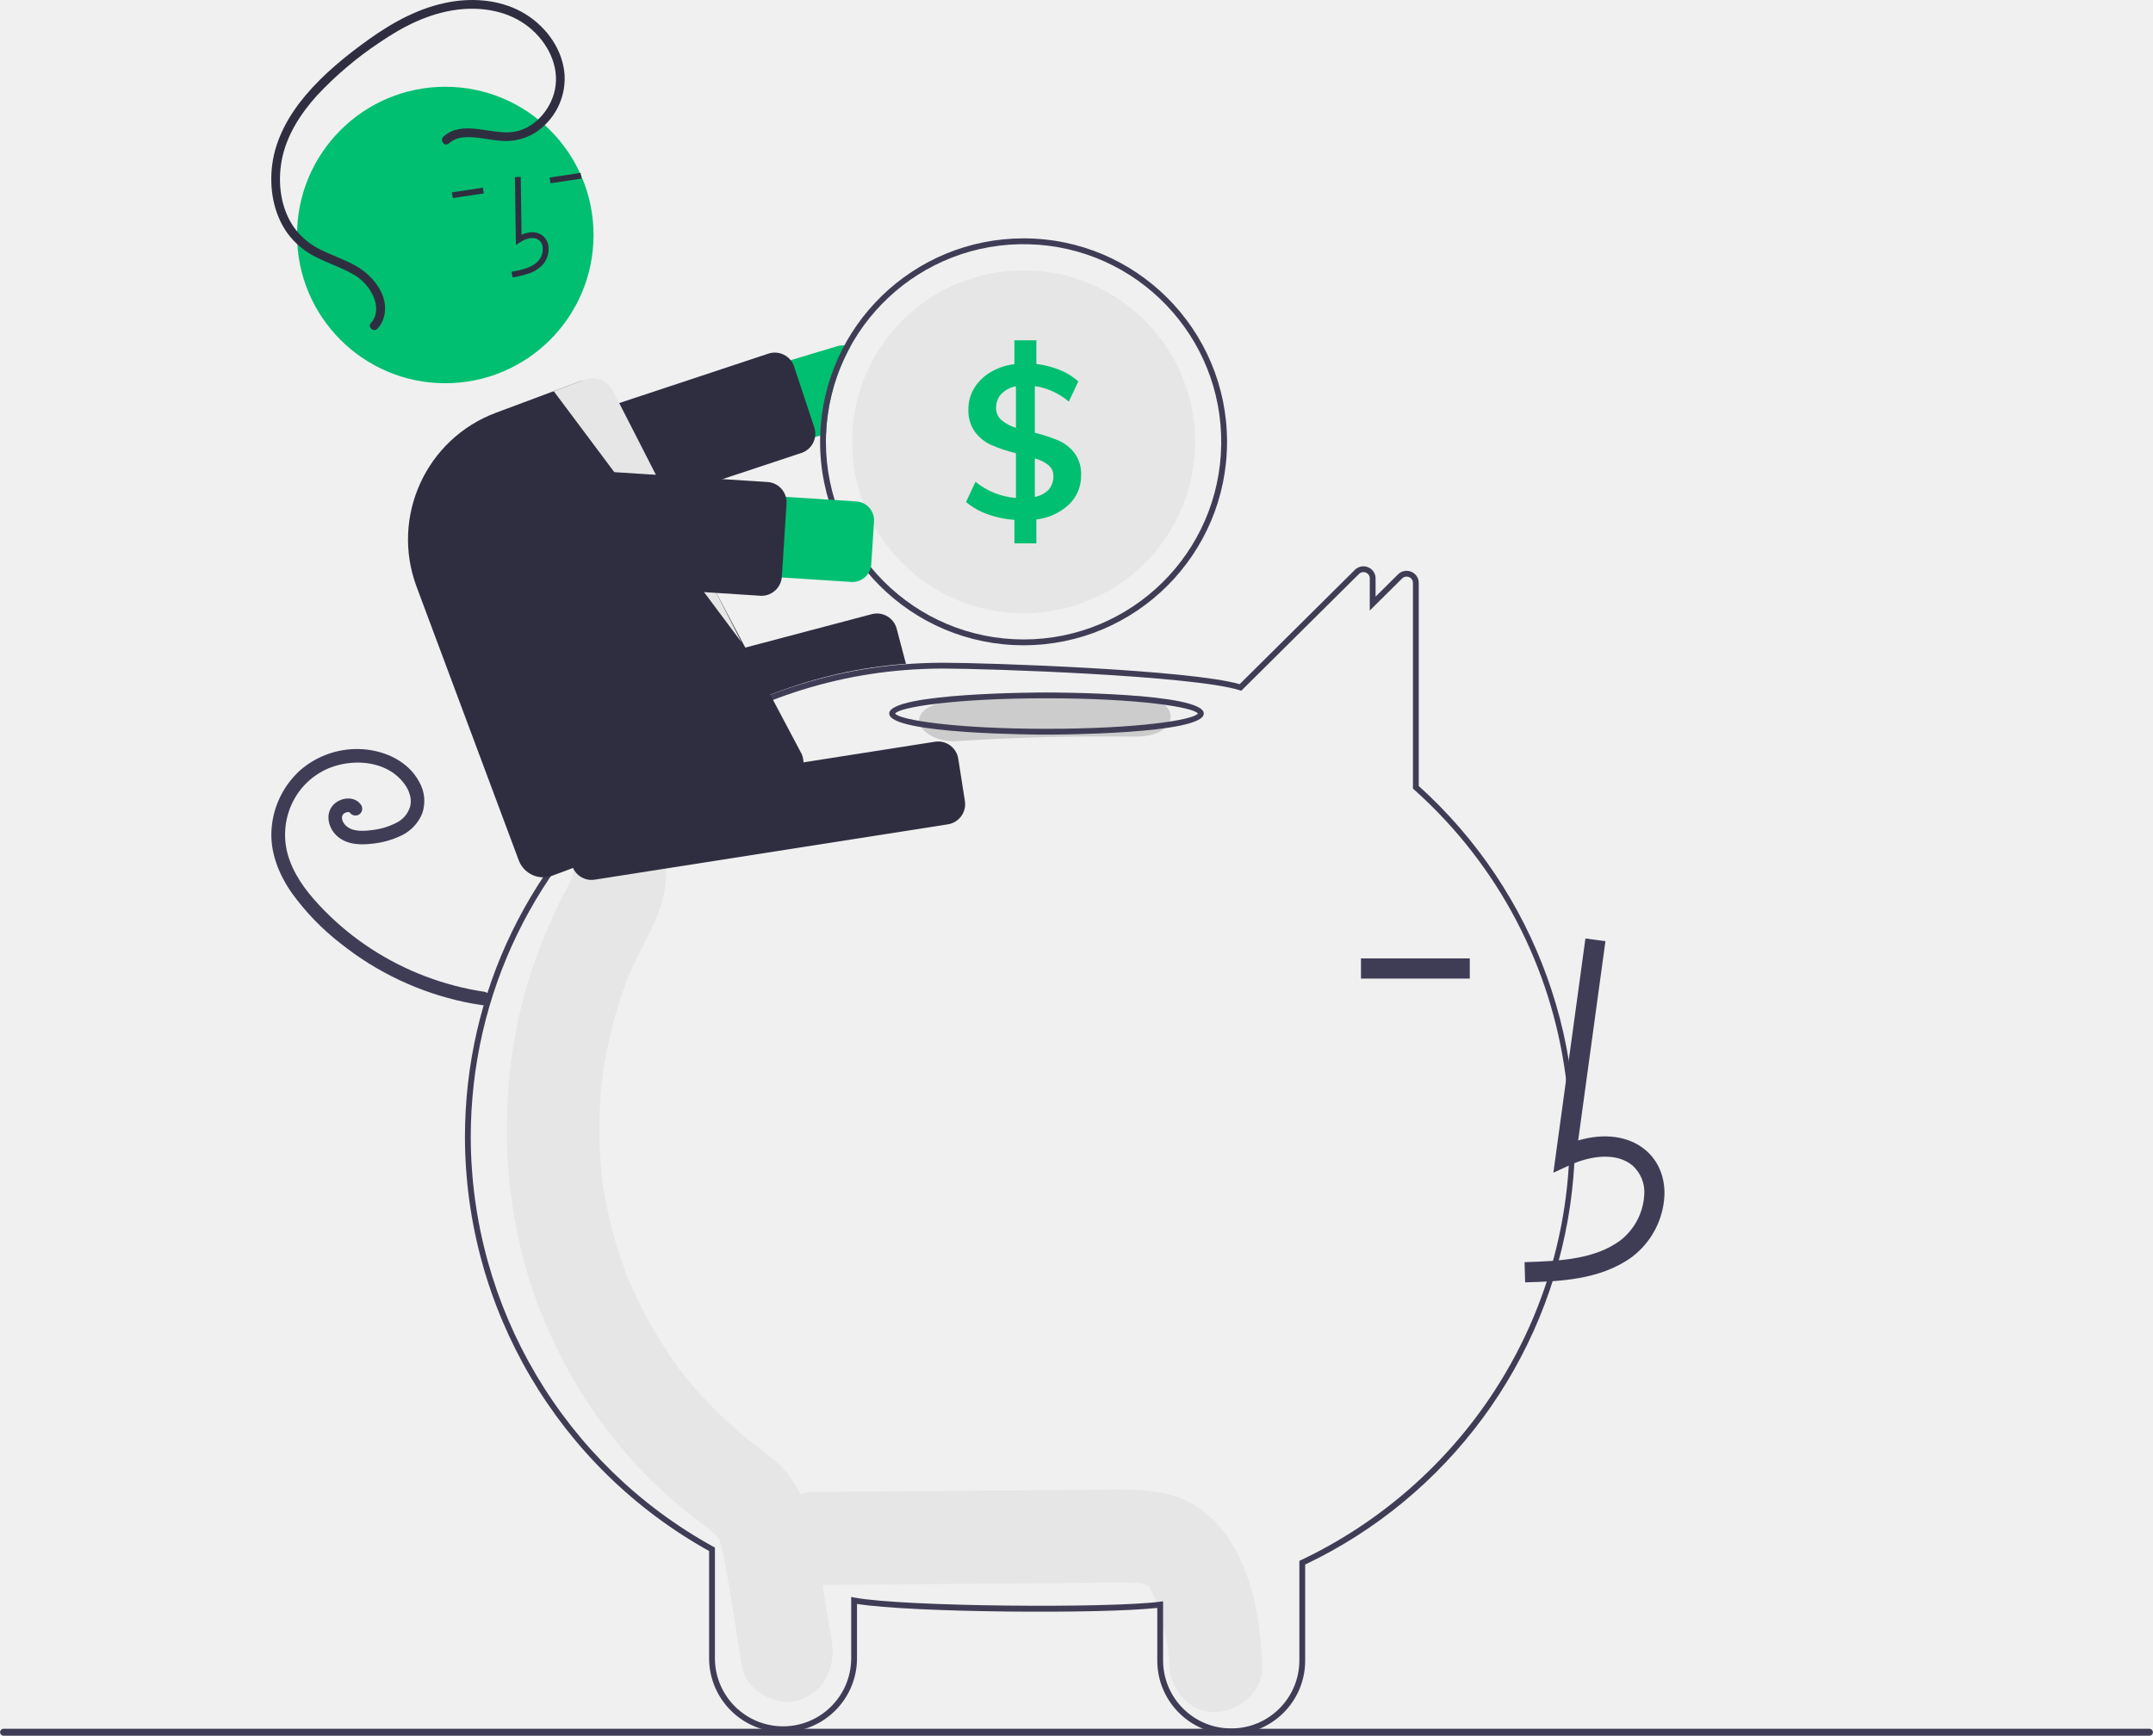
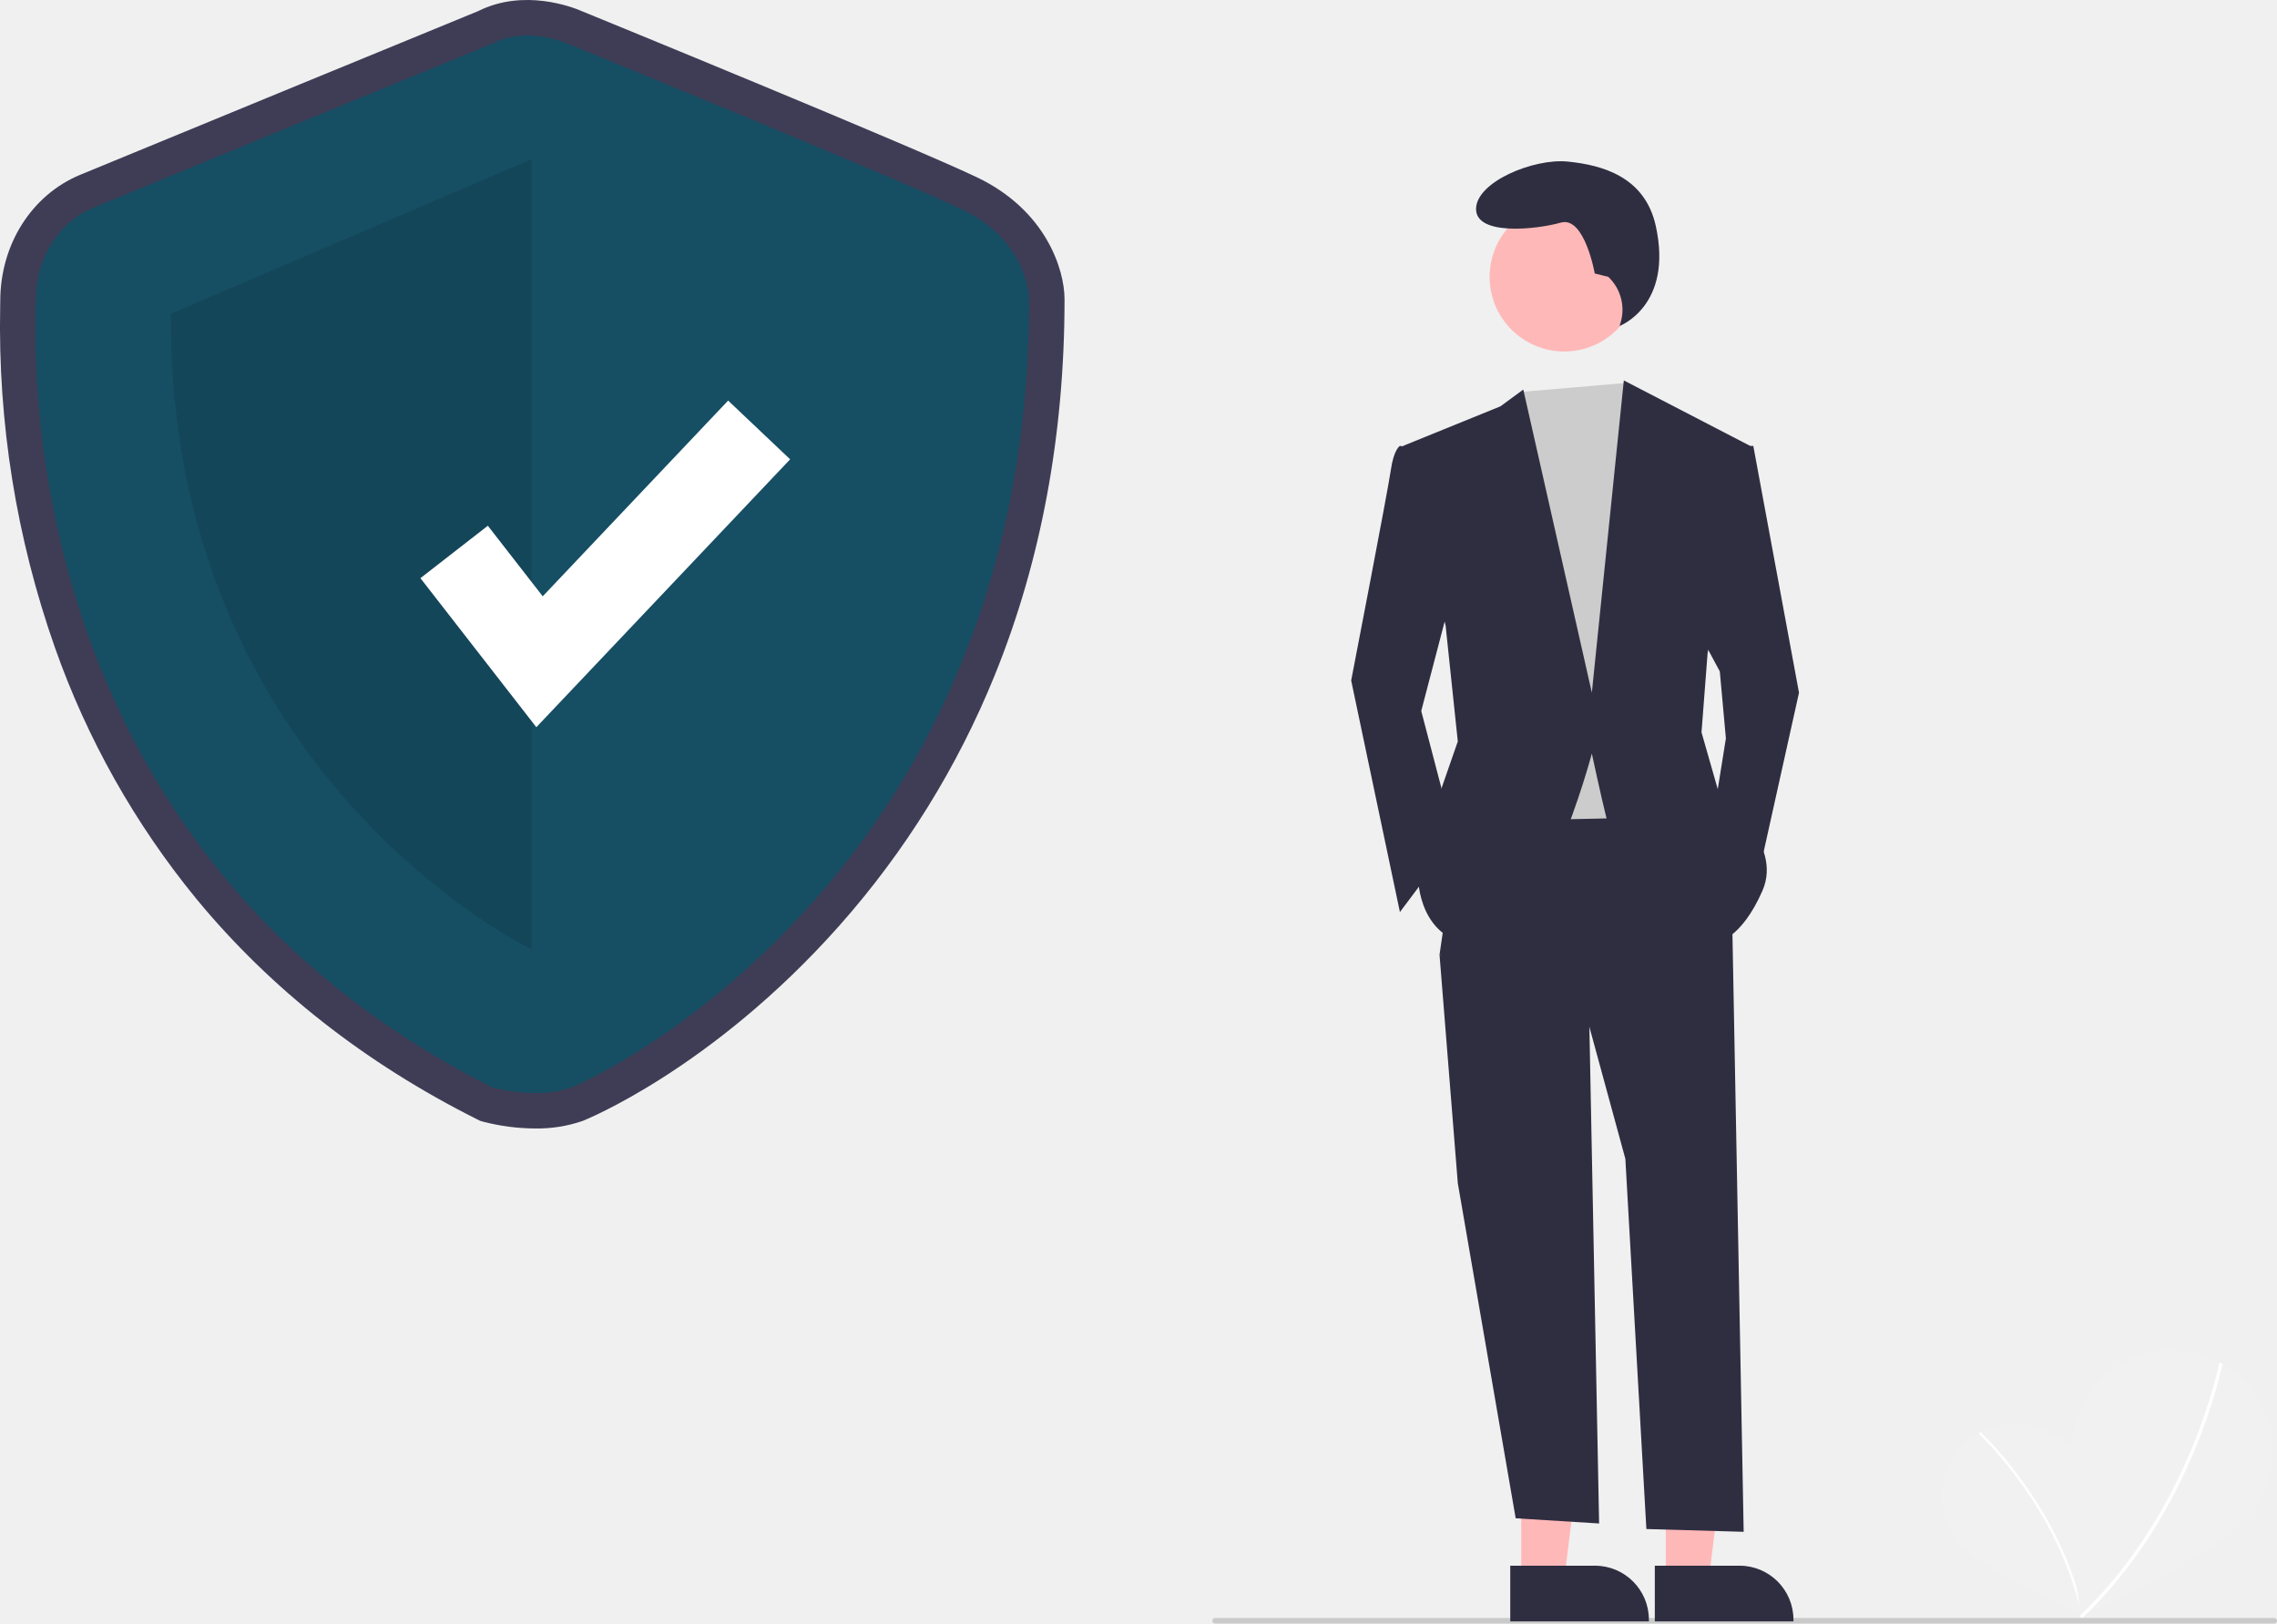
- <svg xmlns="http://www.w3.org/2000/svg" data-name="Layer 1" width="740.675" height="597.175" viewBox="0 0 740.675 597.175">
-   <path d="M651.612,679.719c-5.122-7.172-12.055-12.419-20.771-14.383-7.601-1.713-15.416-1.421-23.142-1.361l-97.692.753c-8.367.065-16.389,7.313-16,16,.386,8.614,7.032,16.069,16,16q42.926-.331,85.851-.662c6.747-.052,13.497-.174,20.244-.152,1.515.005,3.024.085,4.538.102.367.004.631.001.818-.007.047.014.086.027.147.044.79.217,1.6.366,2.394.572-.278.008.515.503.914.671.055.108.171.299.366.595.272.51,1.077,2.059,1.11,2.01a71.762,71.762,0,0,1,2.987,9.393c1.859,7.047,2.268,8.52,2.536,15.132.338,8.352,7.117,16.398,16,16,8.379-.375,16.363-7.042,16-16C663.3,709.333,660.651,692.377,651.612,679.719Z" transform="translate(-229.6623 -151.4124)" fill="#e6e6e6" />
-   <path d="M515.749,715.825c-1.835-11.12-3.635-22.246-5.505-33.36-1.898-11.274-5.774-21.598-14.548-28.997-2.344-1.977-4.775-3.823-7.216-5.663-.858-.647-1.715-1.295-2.563-1.956-.051-.04-.083-.064-.127-.099-.093-.08-.205-.176-.355-.303-3.657-3.095-7.19-6.327-10.556-9.763q-4.483-4.577-8.575-9.545-1.022-1.241-2.019-2.504c-.114-.145-.729-.94-1.135-1.459-.377-.519-1.066-1.457-1.182-1.621q-1.164-1.646-2.286-3.322a156.126,156.126,0,0,1-13.187-24.115q-.547-1.251-1.068-2.517c-.093-.258-.214-.588-.374-1.029-.741-2.038-1.481-4.074-2.159-6.137q-2.16-6.571-3.714-13.336-.768-3.34-1.383-6.715-.317-1.735-.593-3.478c-.03-.193-.21-1.446-.316-2.154-.078-.712-.224-1.972-.243-2.166q-.176-1.756-.312-3.516-.307-3.96-.415-7.933-.185-7.061.253-14.122c.166-2.645.402-5.282.693-7.915.018-.162.031-.29.044-.406.018-.118.038-.251.062-.417.215-1.455.442-2.908.695-4.356a159.294,159.294,0,0,1,3.739-16.313q1.088-3.809,2.363-7.555.568-1.663,1.173-3.314c-.026.071,1.182-3.016,1.198-3.119,4.795-11.329,12.638-21.657,12.648-34.526.007-8.713-7.364-17.06-16-16.657a16.625,16.625,0,0,0-16,16.657c0,.196-.001.363-.001.525-.081.271-.148.498-.208.698-.935,2.032-2.081,3.963-3.107,5.944-2.811,5.423-5.209,11.025-7.488,16.708a159.825,159.825,0,0,0-8.529,28.628,182.098,182.098,0,0,0-.968,65.04c6.204,37.813,26.662,74.009,55.103,98.339,2.468,2.111,4.997,4.152,7.549,6.151,1.056.827,2.121,1.639,3.191,2.446.506.381,2.602,2.034,1.68,1.233,1.982,1.692,2.817,2.543,3.326,3.789.074.288.174.678.311,1.211.359,1.405.7,2.808.983,4.233,2.476,12.451,4.196,25.112,6.264,37.644,1.421,8.611,12.022,14.215,19.682,11.634C513.49,733.312,517.272,725.051,515.749,715.825Z" transform="translate(-229.6623 -151.4124)" fill="#e6e6e6" />
-   <path d="M653.23,748.12a25.374,25.374,0,0,1-25.44-25.25V704.619c-19.109,2.139-84.543,1.644-103.3-1.37v18.892a25.441,25.441,0,0,1-50.88,0v-37.092a163.307,163.307,0,0,1-84-142.388c0-49.83,22.583-96.314,61.959-127.534a164.075,164.075,0,0,1,89.323-35.173c4.427-.347,8.881-.523,13.239-.523,15.352,0,84.619,2.372,101.998,7.372L695.756,347.48a4.16,4.16,0,0,1,4.55-.907,4.1,4.1,0,0,1,2.584,3.847v6.252l7.716-7.642a4.151,4.151,0,0,1,4.546-.908,4.102,4.102,0,0,1,2.587,3.848v69.865a162.759,162.759,0,0,1-39.07,267.866v33.169A25.374,25.374,0,0,1,653.23,748.12ZM629.79,702.351v20.52a23.441,23.441,0,0,0,46.88,0V688.438l.571-.271a162.456,162.456,0,0,0,66.531-58.182,160.325,160.325,0,0,0-27.699-206.96l-.332-.298V351.97a2.103,2.103,0,0,0-1.342-1.996,2.149,2.149,0,0,0-2.381.473l-11.127,11.021V350.42a2.103,2.103,0,0,0-1.342-1.996,2.154,2.154,0,0,0-2.385.477l-40.476,40.164-.575-.18c-16.156-5.057-86.513-7.454-101.982-7.454-4.306,0-8.707.174-13.082.517a162.075,162.075,0,0,0-88.237,34.746c-38.895,30.838-61.202,76.751-61.202,125.967A161.315,161.315,0,0,0,475.094,683.585l.516.286v38.27a23.441,23.441,0,0,0,46.88,0V700.854l1.185.223c16.856,3.171,87.832,3.671,104.985,1.421Z" transform="translate(-229.6623 -151.4124)" fill="#3f3d56" />
-   <path d="M517.66,270.53,406.92,303.81a13.882,13.882,0,0,0,7.99,26.59l96.91-29.13,2.03-.61a67.517,67.517,0,0,1,8.29-29.86,6.165,6.165,0,0,0-2-.52A6.367,6.367,0,0,0,517.66,270.53Z" transform="translate(-229.6623 -151.4124)" fill="#01bf71" />
-   <path d="M412.995,337.495a7.013,7.013,0,0,1-6.638-4.801l-6.925-20.896a6.999,6.999,0,0,1,4.443-8.847l90.131-29.87a7,7,0,0,1,8.847,4.442l6.925,20.896a6.976,6.976,0,0,1-4.193,8.759q-.125.047-.252.088l-90.129,29.869A7.003,7.003,0,0,1,412.995,337.495Z" transform="translate(-229.6623 -151.4124)" fill="#2f2e41" />
-   <path d="M581.79,233.42a70.031,70.031,0,0,0-69.97,67.85c-.02.71-.03,1.43-.03,2.15a70,70,0,1,0,70-70Zm0,138a68.071,68.071,0,0,1-68-68q0-1.395.06-2.76A67.998,67.998,0,1,1,581.79,371.42Z" transform="translate(-229.6623 -151.4124)" fill="#3f3d56" />
-   <path d="M640.79,303.42a59,59,0,0,1-118,0c0-1.87.09-3.71.26-5.53A59,59,0,0,1,640.79,303.42Z" transform="translate(-229.6623 -151.4124)" fill="#e6e6e6" />
-   <path d="M599.36,307.34a14.048,14.048,0,0,0-5.47-4.33,53.139,53.139,0,0,0-8.22-2.7V284.25a23.396,23.396,0,0,1,11.69,5.33l3.26-6.95a21.561,21.561,0,0,0-6.36-3.93,31.259,31.259,0,0,0-8.07-2.07v-8.14h-7.55v8.22a20.672,20.672,0,0,0-8.25,2.77,16.399,16.399,0,0,0-5.59,5.48,13.771,13.771,0,0,0-1.99,7.29,12.463,12.463,0,0,0,2.29,7.8,14.51,14.51,0,0,0,5.7,4.52,52.692,52.692,0,0,0,8.36,2.77v15.39A24.988,24.988,0,0,1,565.25,317.18l-3.26,6.96a24.58,24.58,0,0,0,7.44,4.22,34.161,34.161,0,0,0,9.21,1.92v8.07h7.55v-8.22a19.538,19.538,0,0,0,11.21-5.14,13.59,13.59,0,0,0,4.18-10.1A12.055,12.055,0,0,0,599.36,307.34Zm-20.2-8.73a14.499,14.499,0,0,1-5.03-2.7,5.32,5.32,0,0,1-1.78-4.18,6.726,6.726,0,0,1,1.82-4.81,9.202,9.202,0,0,1,4.99-2.59Zm11.25,21.28a8.557,8.557,0,0,1-4.74,2.47V309.12a13.24,13.24,0,0,1,4.74,2.37,4.658,4.658,0,0,1,1.63,3.7A6.804,6.804,0,0,1,590.41,319.89Z" transform="translate(-229.6623 -151.4124)" fill="#01bf71" />
-   <path d="M416.209,422.184a7.023,7.023,0,0,1-6.775-5.216l-3.77-14.27a7.004,7.004,0,0,1,4.975-8.551l118.941-31.43a7.015,7.015,0,0,1,8.551,4.985l3.194,12.09-.598.046a160.163,160.163,0,0,0-84.108,31.871l-.173.084-38.46,10.16A6.963,6.963,0,0,1,416.209,422.184Z" transform="translate(-229.6623 -151.4124)" fill="#2f2e41" />
-   <path d="M396.51,492.671a98.108,98.108,0,0,1-39.122-14.792A95.527,95.527,0,0,1,341.214,464.65c-4.828-4.924-9.447-10.521-11.838-17.079a25.299,25.299,0,0,1,.331-18.769,24.334,24.334,0,0,1,13.169-13.126c5.99-2.389,13.226-2.644,19.055-.028a17.089,17.089,0,0,1,6.964,5.606,11.435,11.435,0,0,1,1.81,3.758,7.674,7.674,0,0,1,.09,3.759,9.016,9.016,0,0,1-4.774,5.723,24.068,24.068,0,0,1-8.152,2.486c-2.86.39-6.969.745-9.268-1.551a4.669,4.669,0,0,1-1.093-1.611,3.114,3.114,0,0,1-.172-1.458c-.034.217.139-.472.129-.445-.036.102-.194.35.03-.031a3.397,3.397,0,0,1,.233-.363c-.076.098-.243.262.055-.019a1.962,1.962,0,0,1,.914-.564c.138-.04.279-.072.418-.11.353-.096-.352.005.009-.006.139-.004.28-.001.419-.007.354-.016-.349-.097-.01-.011.132.033.262.065.392.106.282.089-.2-.207-.009.014.224.259-.235-.252.019-.001a4.624,4.624,0,0,1,.358.394,2.359,2.359,0,0,0,3.315,0,2.399,2.399,0,0,0,0-3.315c-2.311-2.865-6.877-2.157-9.215.264-2.982,3.088-1.801,7.983,1.1,10.678,3.284,3.051,7.934,3.263,12.158,2.751a29.817,29.817,0,0,0,10.269-2.902,14.398,14.398,0,0,0,7.024-7.588,13.174,13.174,0,0,0-1.056-10.769c-3.729-7.011-11.452-10.606-19.084-11.228a29.812,29.812,0,0,0-21.819,7.163,30.154,30.154,0,0,0-9.888,20.075c-.666,7.996,2.436,15.761,6.959,22.214a84.627,84.627,0,0,0,16.779,17.353,102.473,102.473,0,0,0,42.812,20.191q2.792.577,5.615.988a2.421,2.421,0,0,0,2.883-1.637,2.361,2.361,0,0,0-1.637-2.883Z" transform="translate(-229.6623 -151.4124)" fill="#3f3d56" />
-   <path d="M619.895,390.794q-30.663-.433-61.133,1.556c-6.943.453-12.951,2.907-12.951,7.032,0,3.449,5.96,7.489,12.951,7.032q30.454-1.989,61.133-1.556C636.569,405.094,636.559,391.029,619.895,390.794Z" transform="translate(-229.6623 -151.4124)" fill="#ccc" />
-   <path d="M589.682,404.162c-2.209,0-54.106-.083-54.106-7.251,0-7.168,51.896-7.25,54.106-7.25s54.106.083,54.106,7.25C643.787,404.079,591.891,404.162,589.682,404.162Zm-52.076-7.251c1.42,2.173,20.496,5.251,52.076,5.251s50.656-3.078,52.076-5.251c-1.42-2.173-20.496-5.25-52.076-5.25S539.025,394.738,537.605,396.911Z" transform="translate(-229.6623 -151.4124)" fill="#3f3d56" />
-   <path d="M754.336,592.612c11.488-.319,25.786-.718,36.801-8.764a28.262,28.262,0,0,0,11.121-21.103c.225-6.355-2.071-11.901-6.465-15.614-5.753-4.861-14.154-6.002-23.207-3.341l9.38-68.548-6.886-.943L764.052,554.885l5.75-2.639c6.666-3.058,15.817-4.614,21.504.192a12.215,12.215,0,0,1,4.006,10.062,21.361,21.361,0,0,1-8.275,15.735c-8.572,6.261-19.969,7.069-32.895,7.43Z" transform="translate(-229.6623 -151.4124)" fill="#3f3d56" />
-   <rect x="468.203" y="329.741" width="37.432" height="6.95" fill="#3f3d56" />
-   <path d="M433.148,454.15a7.012,7.012,0,0,1-6.904-5.917L423.959,433.651a7.008,7.008,0,0,1,5.832-8L551.322,406.609a7.007,7.007,0,0,1,7.999,5.832l2.285,14.582a7.007,7.007,0,0,1-5.832,8l-121.531,19.042A7.096,7.096,0,0,1,433.148,454.15Z" transform="translate(-229.6623 -151.4124)" fill="#2f2e41" />
-   <circle cx="153.189" cy="80.855" r="51" fill="#01bf71" />
-   <path d="M411.727,245.463a12.095,12.095,0,0,0,4.367-2.676,8.133,8.133,0,0,0,2.255-6.483,5.472,5.472,0,0,0-2.512-4.164c-1.846-1.135-4.285-1.092-6.747.049l-.284-19.908-2.0.028.334,23.404,1.522-.998c1.765-1.156,4.302-1.994,6.127-.872a3.514,3.514,0,0,1,1.573,2.69,6.146,6.146,0,0,1-1.676,4.834c-2.168,2.151-5.377,2.872-9.039,3.531l.354,1.968A32.963,32.963,0,0,0,411.727,245.463Z" transform="translate(-229.6623 -151.4124)" fill="#2f2e41" />
-   <rect x="418.838" y="211.679" width="10.772" height="2" transform="translate(-256.7253 -85.49311) rotate(-8.61162)" fill="#2f2e41" />
-   <rect x="385.221" y="216.769" width="10.772" height="2" transform="translate(-257.8664 -90.46937) rotate(-8.61162)" fill="#2f2e41" />
-   <path d="M416.555,453.258a9.03,9.03,0,0,1-8.434-5.855L372.957,353.235a46.532,46.532,0,0,1,27.284-59.802L428.833,282.756a8.958,8.958,0,0,1,6.878.239,8.832,8.832,0,0,1,4.675,4.986L505.523,410.964a9.002,9.002,0,0,1-5.257,11.638L419.7,452.687A8.976,8.976,0,0,1,416.555,453.258Z" transform="translate(-229.6623 -151.4124)" fill="#2f2e41" />
-   <path d="M420.158,285.995l64.629,86.426L441.056,286.902a8.079,8.079,0,0,0-10.349-4.846Z" transform="translate(-229.6623 -151.4124)" fill="#e6e6e6" />
-   <path d="M522.49,351.63l-115.395-7.433a13.879,13.879,0,1,1,1.784-27.701l115.395,7.433a6.499,6.499,0,0,1,6.069,6.904l-.949,14.729a6.501,6.501,0,0,1-6.905,6.069Z" transform="translate(-229.6623 -151.4124)" fill="#01bf71" />
-   <path d="M491.655,356.395q-.229,0-.458-.015h-0l-94.756-6.104a6.999,6.999,0,0,1-6.536-7.435l1.62-25.158a7,7,0,0,1,7.436-6.535l94.756,6.103a7.008,7.008,0,0,1,6.535,7.435l-1.62,25.159a7.019,7.019,0,0,1-4.546,6.111A6.926,6.926,0,0,1,491.655,356.395Z" transform="translate(-229.6623 -151.4124)" fill="#2f2e41" />
-   <path d="M382.267,198.353c6.709-5.77,15.923-.608,23.617-1.512,7.361-.865,13.174-7.468,14.659-14.482,1.732-8.184-2.516-16.383-8.777-21.486-6.857-5.589-15.952-7.193-24.57-6.159-9.878,1.185-18.911,5.789-27.017,11.359a121.85,121.85,0,0,0-21.442,18.169c-5.751,6.352-10.624,13.923-12.18,22.47-1.414,7.768-.334,16.375,4.258,22.955a24.205,24.205,0,0,0,9.474,7.805c3.937,1.933,8.138,3.316,11.952,5.502,5.768,3.305,11.374,10.159,9.567,17.291a9.793,9.793,0,0,1-2.226,4.19c-1.291,1.433-3.619-.461-2.325-1.897,2.273-2.523,2.183-5.888.972-8.9a16.272,16.272,0,0,0-7.233-7.954c-3.993-2.283-8.401-3.692-12.494-5.772a27.023,27.023,0,0,1-9.911-8.214c-4.898-6.807-6.363-15.666-5.253-23.861,1.202-8.868,5.759-16.927,11.471-23.68,6.216-7.349,13.852-13.571,21.652-19.159,8.37-5.997,17.617-11.067,27.85-12.9,8.87-1.59,18.485-.611,26.241,4.223,7.24,4.512,12.792,12.274,13.344,20.947a22.235,22.235,0,0,1-10.376,19.942,19.101,19.101,0,0,1-11.41,2.643c-4.262-.273-8.527-1.578-12.816-1.215a8.941,8.941,0,0,0-5.268,2.128c-1.466,1.261-3.213-1.181-1.759-2.431Z" transform="translate(-229.6623 -151.4124)" fill="#2f2e41" />
-   <path d="M969.147,748.588H230.853a1.191,1.191,0,0,1,0-2.381H969.147a1.191,1.191,0,0,1,0,2.381Z" transform="translate(-229.6623 -151.4124)" fill="#3f3d56" />
+ <svg xmlns="http://www.w3.org/2000/svg" data-name="Layer 1" width="819.07" height="584" viewBox="0 0 819.07 584">
+   <path d="M938.366,683.359c7.184,12.698,1.092,55.585,1.092,55.585s-39.891-16.886-47.073-29.578a26.413,26.413,0,0,1,45.981-26.007Z" transform="translate(-190.4648 -158)" fill="#f1f1f1" />
+   <path d="M940.037,738.889l-.847.179c-8.162-38.778-36.666-65.075-36.952-65.336l.583-.641C903.109,673.354,931.815,699.83,940.037,738.889Z" transform="translate(-190.4648 -158)" fill="#fff" />
+   <path d="M1003.638,697.818c-9.748,17.683-64.706,41.638-64.706,41.638s-9.061-59.263.682-76.941a36.556,36.556,0,1,1,64.025,35.302Z" transform="translate(-190.4648 -158)" fill="#f1f1f1" />
+   <path d="M939.416,740.098l-.826-.869c39.769-37.769,50.064-90.445,50.164-90.973l1.178.222C989.833,649.009,979.475,702.055,939.416,740.098Z" transform="translate(-190.4648 -158)" fill="#fff" />
+   <path d="M383.03,563.919a75.19,75.19,0,0,1-18.64-2.411l-1.2-.332-1.113-.558c-40.242-20.177-74.192-46.827-100.907-79.211a299.865,299.865,0,0,1-50.949-90.47,348.21,348.21,0,0,1-19.691-122.665c.017-.876.031-1.553.031-2.019,0-20.289,11.262-38.091,28.691-45.354,13.339-5.558,134.455-55.305,143.206-58.9,16.48-8.258,34.062-1.365,36.876-.16,6.311,2.58,118.275,48.375,142.471,59.896,24.936,11.874,31.589,33.206,31.589,43.938,0,48.588-8.415,93.998-25.011,134.967a312.517,312.517,0,0,1-56.162,90.511c-45.847,51.594-91.706,69.884-92.148,70.045A50.11,50.11,0,0,1,383.03,563.919Zm-10.785-26.714c3.976.891,13.129,2.228,19.096.052,7.579-2.764,45.962-22.668,81.83-63.032,49.557-55.769,74.702-125.875,74.739-208.372-.089-1.671-1.275-13.592-17.062-21.109C507.123,233.447,390.746,185.86,389.573,185.381l-.322-.136c-2.439-1.022-10.201-3.175-15.551-.371l-1.071.499c-1.297.533-129.863,53.338-143.575,59.051-9.592,3.997-13.009,13.897-13.009,21.83,0,.58-.015,1.423-.036,2.513C214.914,325.214,227.976,464.113,372.246,537.205Z" transform="translate(-190.4648 -158)" fill="#3f3d56" />
+   <path d="M367.789,173.586S238.054,226.87,224.154,232.662s-20.85,19.692-20.85,33.592S192.879,461.532,367.789,549.228c0,0,15.875,4.392,27.919,0s164.945-78.526,164.945-283.553c0,0,0-20.85-24.325-32.434s-141.934-59.655-141.934-59.655S379.951,167.215,367.789,173.586Z" transform="translate(-190.4648 -158)" fill="#164e63" />
+   <path d="M381.689,215.286V499.537S250.796,436.53,251.954,270.887Z" transform="translate(-190.4648 -158)" opacity="0.1" />
+   <polygon points="192.931 261.581 151.235 207.969 175.483 189.11 195.226 214.494 261.921 144.088 284.224 165.219 192.931 261.581" fill="#fff" />
+   <path d="M1008.535,742h-381a1,1,0,0,1,0-2h381a1,1,0,0,1,0,2Z" transform="translate(-190.4648 -158)" fill="#cacaca" />
+   <polygon points="547.206 568.237 562.671 568.236 570.029 508.583 547.203 508.584 547.206 568.237" fill="#ffb8b8" />
+   <path d="M733.725,721.188l30.458-.001h.001a19.411,19.411,0,0,1,19.41,19.41v.631l-49.868.002Z" transform="translate(-190.4648 -158)" fill="#2f2e41" />
+   <polygon points="599.206 568.237 614.671 568.236 622.029 508.583 599.203 508.584 599.206 568.237" fill="#ffb8b8" />
+   <path d="M785.725,721.188l30.458-.001h.001a19.411,19.411,0,0,1,19.41,19.41v.631l-49.868.002Z" transform="translate(-190.4648 -158)" fill="#2f2e41" />
+   <polygon points="571.514 358.75 575.224 548 545.213 546.139 524.393 425.597 517.817 343.408 571.514 358.75" fill="#2f2e41" />
+   <path d="M813.483,484.971,817.689,709l-35-1-7.56-133.17-13.15-48.217-53.696-25.204,8.767-60.271,78.9-1.096Z" transform="translate(-190.4648 -158)" fill="#2f2e41" />
+   <circle cx="562.676" cy="99.594" r="26.838" fill="#ffb8b8" />
+   <polygon points="584.936 137.738 589.047 143.966 600.006 174.649 591.239 294.095 539.734 295.192 533.16 158.211 546.933 140.995 584.936 137.738" fill="#ccc" />
+   <path d="M702.803,319.499l-8.767-1.096s-2.192,1.096-3.288,8.767-14.246,75.613-14.246,75.613l17.533,83.284,19.725-26.3-12.054-46.025,12.054-46.025Z" transform="translate(-190.4648 -158)" fill="#2f2e41" />
+   <polygon points="624.114 160.404 630.689 160.404 647.127 249.166 631.785 318.204 616.443 293 620.826 265.604 618.635 241.496 610.964 227.249 624.114 160.404" fill="#2f2e41" />
+   <path d="M768.999,257.594l-4.88-1.22s-3.66-20.739-12.199-18.299-30.498,4.88-30.498-4.88,20.739-18.299,32.938-17.079,27.779,5.267,31.718,23.178c6.314,28.713-13.026,35.965-13.026,35.965l.322-1.045a16.282,16.282,0,0,0-4.374-16.621Z" transform="translate(-190.4648 -158)" fill="#2f2e41" />
+   <path d="M695.132,318.403l35.067-14.246,8.219-6.027,24.656,109.036,11.506-112.324,45.477,23.561L804.716,392.92l-2.192,28.492,6.575,23.013s23.013,16.438,15.342,33.971-16.438,18.629-16.438,18.629-37.259-35.067-39.45-43.834-5.479-24.108-5.479-24.108-18.629,70.134-40.546,69.038-21.917-24.108-21.917-24.108l5.479-24.108,8.767-25.204-4.383-41.642Z" transform="translate(-190.4648 -158)" fill="#2f2e41" />
</svg>
